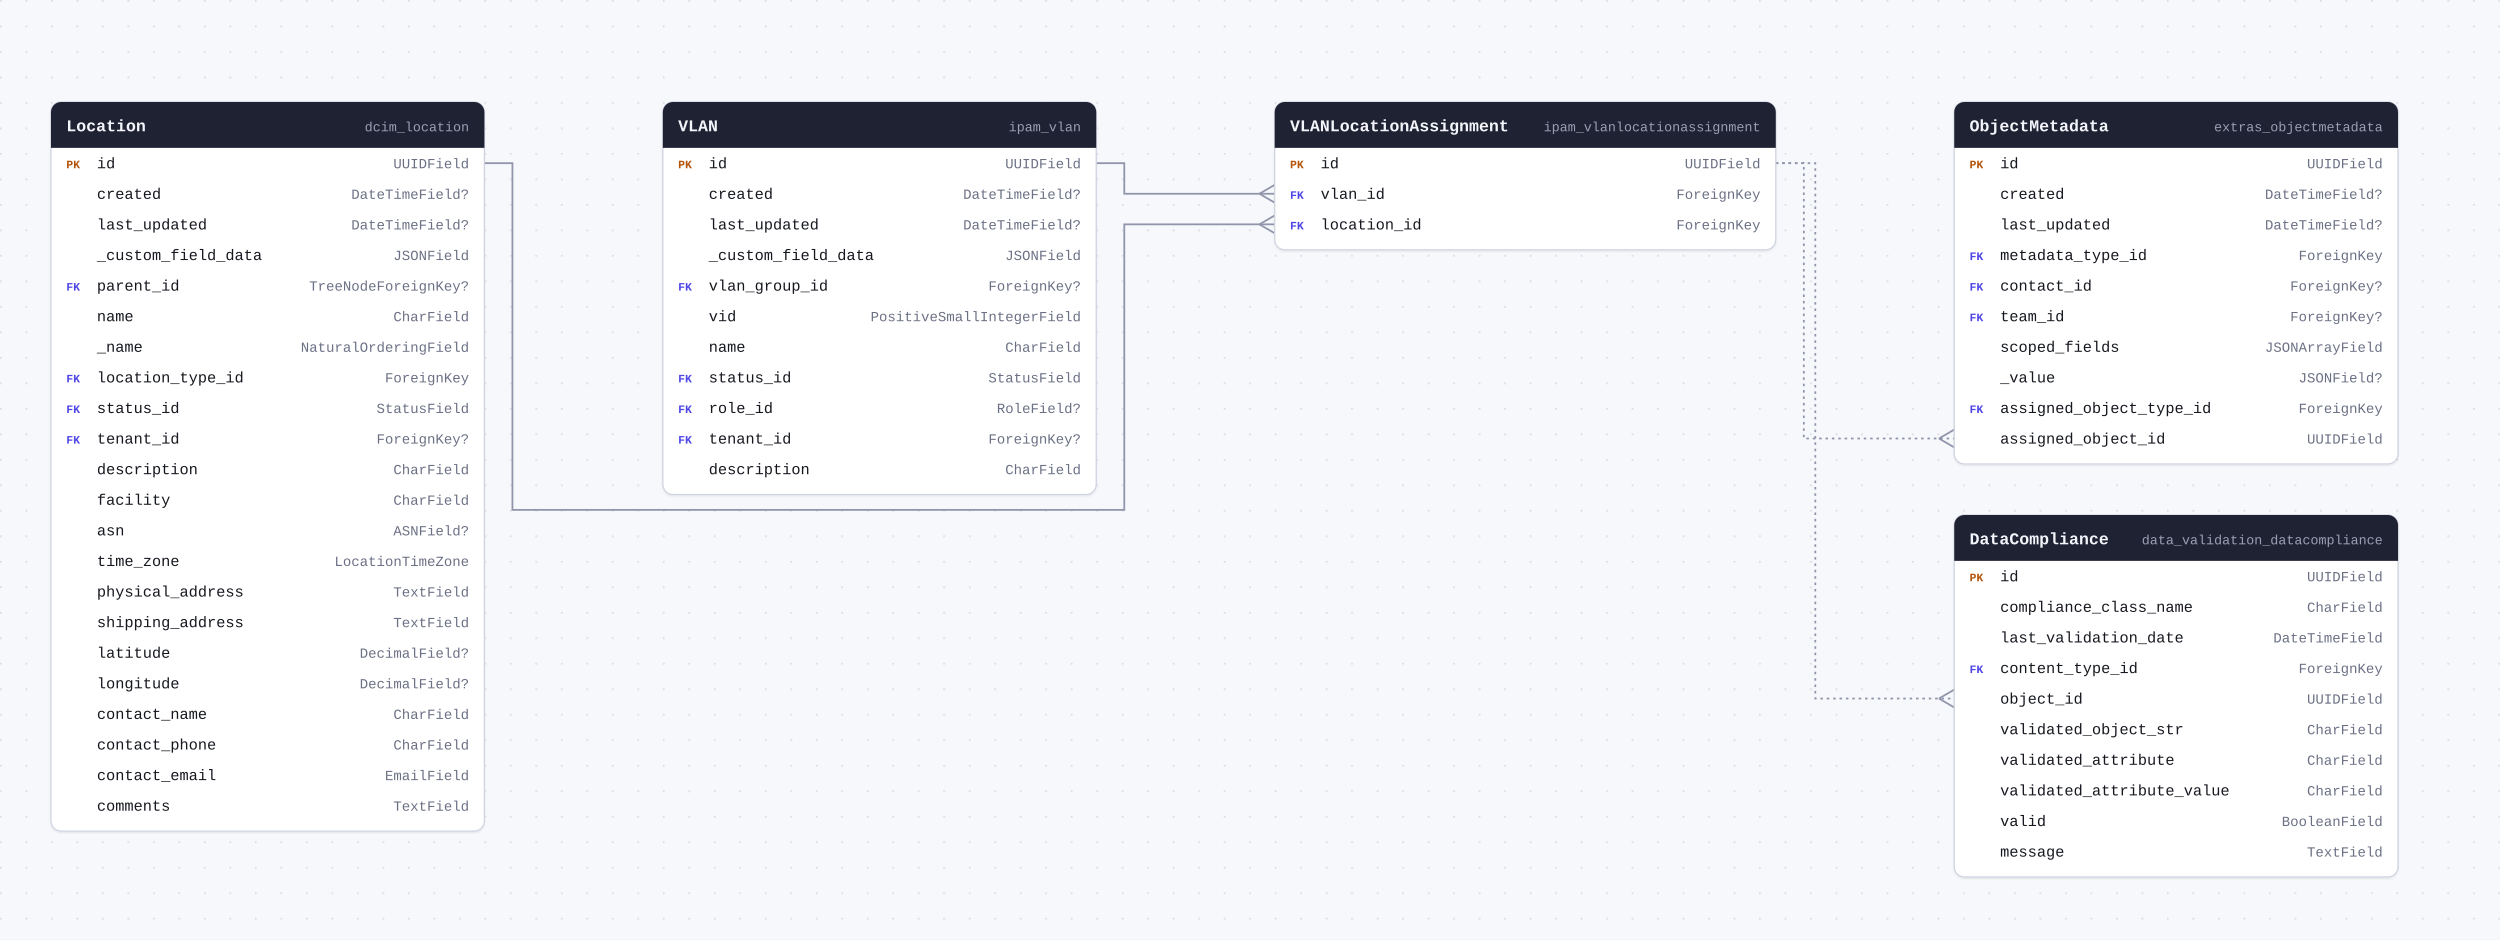
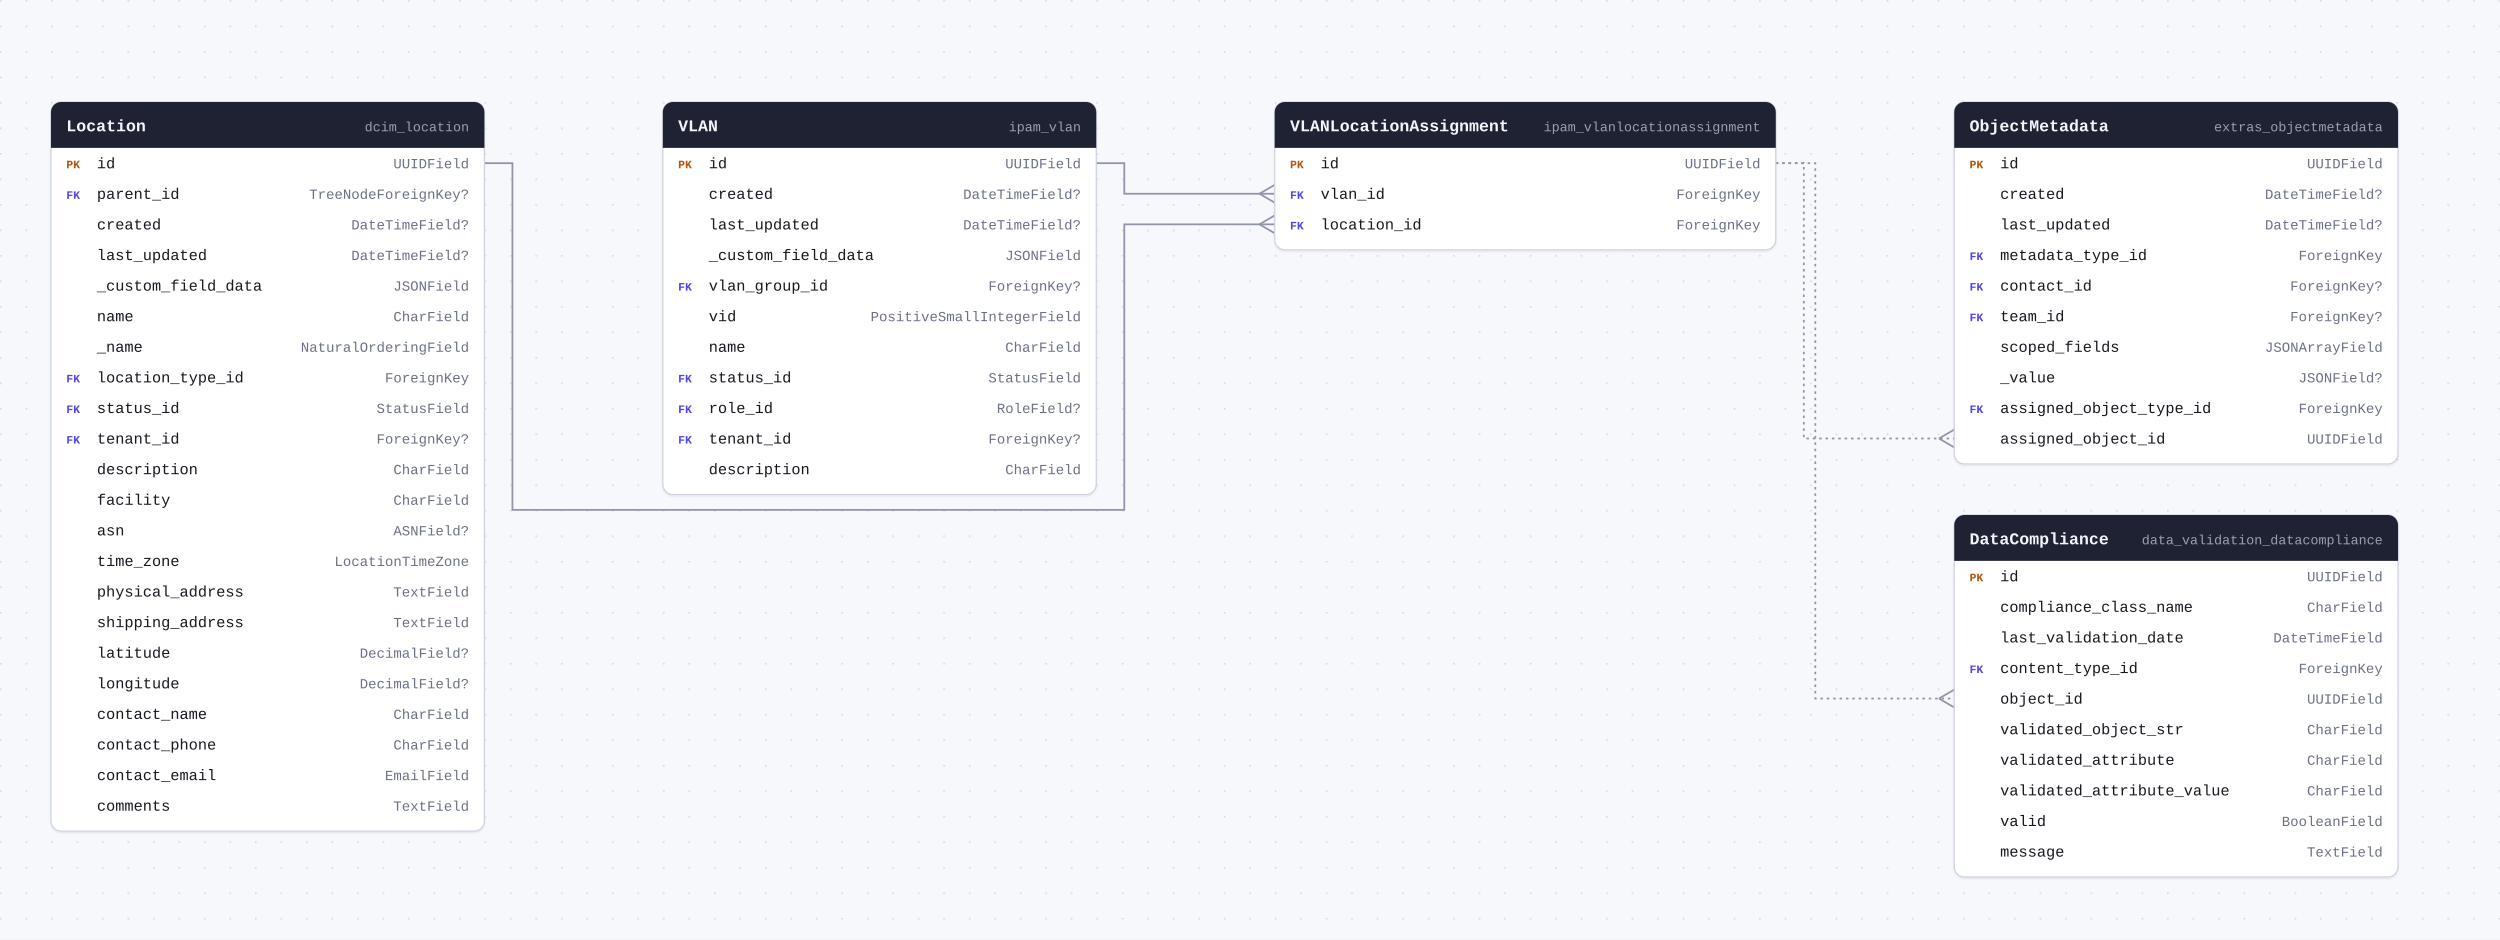
<svg xmlns="http://www.w3.org/2000/svg" width="1961.23" height="737" viewBox="0 -40 1961.23 737">
  <defs>
    <pattern id="dots" width="20" height="20" patternUnits="userSpaceOnUse">
      <circle cx="0.7" cy="0.7" r="0.7" fill="#d4d4dc" />
    </pattern>
    <filter id="shadow" x="-5%" y="-5%" width="110%" height="115%">
      <feDropShadow dx="0" dy="1" stdDeviation="1" flood-color="#000000" flood-opacity="0.08" />
    </filter>
  </defs>
  <rect y="-40" width="1961.23" height="737" fill="#f7f8fb" />
  <rect y="-40" width="1961.23" height="737" fill="url(#dots)" />
  <path class="relation-edge" d="M860 88 L882 88 L882 112 L1000 112" fill="none" stroke="#9095ab" stroke-width="1.4" />
  <path d="M988 112 L1000 105 M988 112 L1000 119" fill="none" stroke="#9095ab" stroke-width="1.4" />
  <path class="relation-edge" d="M380 88 L402 88 L402 360 L882 360 L882 136 L1000 136" fill="none" stroke="#9095ab" stroke-width="1.4" />
  <path d="M988 136 L1000 129 M988 136 L1000 143" fill="none" stroke="#9095ab" stroke-width="1.4" />
  <path class="relation-edge" d="M1393.09 88 L1415.09 88 L1415.09 304 L1533.09 304" fill="none" stroke="#9095ab" stroke-width="1.4" stroke-dasharray="2 3" />
  <path d="M1521.09 304 L1533.09 297 M1521.09 304 L1533.09 311" fill="none" stroke="#9095ab" stroke-width="1.4" />
  <path class="relation-edge" d="M1393.09 88 L1424.09 88 L1424.09 508 L1533.09 508" fill="none" stroke="#9095ab" stroke-width="1.4" stroke-dasharray="2 3" />
  <path d="M1521.09 508 L1533.09 501 M1521.09 508 L1533.09 515" fill="none" stroke="#9095ab" stroke-width="1.4" />
  <g class="model-node">
    <clipPath id="card-0">
      <rect x="40" y="40" width="340" height="572" rx="8" />
    </clipPath>
    <rect x="40" y="40" width="340" height="572" rx="8" fill="#ffffff" stroke="#cfd3e0" filter="url(#shadow)" />
    <rect x="40" y="40" width="340" height="36" fill="#1f2233" clip-path="url(#card-0)" />
    <text x="52" y="63" font-family="ui-monospace, SF Mono, Menlo, Consolas, Liberation Mono, DejaVu Sans Mono, monospace" font-size="13" font-weight="700" text-anchor="start" fill="#f4f5fa">Location</text>
    <text x="368" y="63" font-family="ui-monospace, SF Mono, Menlo, Consolas, Liberation Mono, DejaVu Sans Mono, monospace" font-size="10.5" font-weight="400" text-anchor="end" fill="#9a9fb3">dcim_location</text>
    <text x="52" y="92" font-family="ui-monospace, SF Mono, Menlo, Consolas, Liberation Mono, DejaVu Sans Mono, monospace" font-size="9" font-weight="700" text-anchor="start" fill="#b45309">PK</text>
    <text x="76" y="92" font-family="ui-monospace, SF Mono, Menlo, Consolas, Liberation Mono, DejaVu Sans Mono, monospace" font-size="12" font-weight="400" text-anchor="start" fill="#16181f">id</text>
    <text x="368" y="92" font-family="ui-monospace, SF Mono, Menlo, Consolas, Liberation Mono, DejaVu Sans Mono, monospace" font-size="11" font-weight="400" text-anchor="end" fill="#6b7084">UUIDField</text>
-     <text x="76" y="116" font-family="ui-monospace, SF Mono, Menlo, Consolas, Liberation Mono, DejaVu Sans Mono, monospace" font-size="12" font-weight="400" text-anchor="start" fill="#16181f">created</text>
-     <text x="368" y="116" font-family="ui-monospace, SF Mono, Menlo, Consolas, Liberation Mono, DejaVu Sans Mono, monospace" font-size="11" font-weight="400" text-anchor="end" fill="#6b7084">DateTimeField?</text>
-     <text x="76" y="140" font-family="ui-monospace, SF Mono, Menlo, Consolas, Liberation Mono, DejaVu Sans Mono, monospace" font-size="12" font-weight="400" text-anchor="start" fill="#16181f">last_updated</text>
+     <text x="52" y="116" font-family="ui-monospace, SF Mono, Menlo, Consolas, Liberation Mono, DejaVu Sans Mono, monospace" font-size="9" font-weight="700" text-anchor="start" fill="#4f46e5">FK</text>
+     <text x="76" y="116" font-family="ui-monospace, SF Mono, Menlo, Consolas, Liberation Mono, DejaVu Sans Mono, monospace" font-size="12" font-weight="400" text-anchor="start" fill="#16181f">parent_id</text>
+     <text x="368" y="116" font-family="ui-monospace, SF Mono, Menlo, Consolas, Liberation Mono, DejaVu Sans Mono, monospace" font-size="11" font-weight="400" text-anchor="end" fill="#6b7084">TreeNodeForeignKey?</text>
+     <text x="76" y="140" font-family="ui-monospace, SF Mono, Menlo, Consolas, Liberation Mono, DejaVu Sans Mono, monospace" font-size="12" font-weight="400" text-anchor="start" fill="#16181f">created</text>
    <text x="368" y="140" font-family="ui-monospace, SF Mono, Menlo, Consolas, Liberation Mono, DejaVu Sans Mono, monospace" font-size="11" font-weight="400" text-anchor="end" fill="#6b7084">DateTimeField?</text>
-     <text x="76" y="164" font-family="ui-monospace, SF Mono, Menlo, Consolas, Liberation Mono, DejaVu Sans Mono, monospace" font-size="12" font-weight="400" text-anchor="start" fill="#16181f">_custom_field_data</text>
-     <text x="368" y="164" font-family="ui-monospace, SF Mono, Menlo, Consolas, Liberation Mono, DejaVu Sans Mono, monospace" font-size="11" font-weight="400" text-anchor="end" fill="#6b7084">JSONField</text>
-     <text x="52" y="188" font-family="ui-monospace, SF Mono, Menlo, Consolas, Liberation Mono, DejaVu Sans Mono, monospace" font-size="9" font-weight="700" text-anchor="start" fill="#4f46e5">FK</text>
-     <text x="76" y="188" font-family="ui-monospace, SF Mono, Menlo, Consolas, Liberation Mono, DejaVu Sans Mono, monospace" font-size="12" font-weight="400" text-anchor="start" fill="#16181f">parent_id</text>
-     <text x="368" y="188" font-family="ui-monospace, SF Mono, Menlo, Consolas, Liberation Mono, DejaVu Sans Mono, monospace" font-size="11" font-weight="400" text-anchor="end" fill="#6b7084">TreeNodeForeignKey?</text>
+     <text x="76" y="164" font-family="ui-monospace, SF Mono, Menlo, Consolas, Liberation Mono, DejaVu Sans Mono, monospace" font-size="12" font-weight="400" text-anchor="start" fill="#16181f">last_updated</text>
+     <text x="368" y="164" font-family="ui-monospace, SF Mono, Menlo, Consolas, Liberation Mono, DejaVu Sans Mono, monospace" font-size="11" font-weight="400" text-anchor="end" fill="#6b7084">DateTimeField?</text>
+     <text x="76" y="188" font-family="ui-monospace, SF Mono, Menlo, Consolas, Liberation Mono, DejaVu Sans Mono, monospace" font-size="12" font-weight="400" text-anchor="start" fill="#16181f">_custom_field_data</text>
+     <text x="368" y="188" font-family="ui-monospace, SF Mono, Menlo, Consolas, Liberation Mono, DejaVu Sans Mono, monospace" font-size="11" font-weight="400" text-anchor="end" fill="#6b7084">JSONField</text>
    <text x="76" y="212" font-family="ui-monospace, SF Mono, Menlo, Consolas, Liberation Mono, DejaVu Sans Mono, monospace" font-size="12" font-weight="400" text-anchor="start" fill="#16181f">name</text>
    <text x="368" y="212" font-family="ui-monospace, SF Mono, Menlo, Consolas, Liberation Mono, DejaVu Sans Mono, monospace" font-size="11" font-weight="400" text-anchor="end" fill="#6b7084">CharField</text>
    <text x="76" y="236" font-family="ui-monospace, SF Mono, Menlo, Consolas, Liberation Mono, DejaVu Sans Mono, monospace" font-size="12" font-weight="400" text-anchor="start" fill="#16181f">_name</text>
    <text x="368" y="236" font-family="ui-monospace, SF Mono, Menlo, Consolas, Liberation Mono, DejaVu Sans Mono, monospace" font-size="11" font-weight="400" text-anchor="end" fill="#6b7084">NaturalOrderingField</text>
    <text x="52" y="260" font-family="ui-monospace, SF Mono, Menlo, Consolas, Liberation Mono, DejaVu Sans Mono, monospace" font-size="9" font-weight="700" text-anchor="start" fill="#4f46e5">FK</text>
    <text x="76" y="260" font-family="ui-monospace, SF Mono, Menlo, Consolas, Liberation Mono, DejaVu Sans Mono, monospace" font-size="12" font-weight="400" text-anchor="start" fill="#16181f">location_type_id</text>
    <text x="368" y="260" font-family="ui-monospace, SF Mono, Menlo, Consolas, Liberation Mono, DejaVu Sans Mono, monospace" font-size="11" font-weight="400" text-anchor="end" fill="#6b7084">ForeignKey</text>
    <text x="52" y="284" font-family="ui-monospace, SF Mono, Menlo, Consolas, Liberation Mono, DejaVu Sans Mono, monospace" font-size="9" font-weight="700" text-anchor="start" fill="#4f46e5">FK</text>
    <text x="76" y="284" font-family="ui-monospace, SF Mono, Menlo, Consolas, Liberation Mono, DejaVu Sans Mono, monospace" font-size="12" font-weight="400" text-anchor="start" fill="#16181f">status_id</text>
    <text x="368" y="284" font-family="ui-monospace, SF Mono, Menlo, Consolas, Liberation Mono, DejaVu Sans Mono, monospace" font-size="11" font-weight="400" text-anchor="end" fill="#6b7084">StatusField</text>
    <text x="52" y="308" font-family="ui-monospace, SF Mono, Menlo, Consolas, Liberation Mono, DejaVu Sans Mono, monospace" font-size="9" font-weight="700" text-anchor="start" fill="#4f46e5">FK</text>
    <text x="76" y="308" font-family="ui-monospace, SF Mono, Menlo, Consolas, Liberation Mono, DejaVu Sans Mono, monospace" font-size="12" font-weight="400" text-anchor="start" fill="#16181f">tenant_id</text>
    <text x="368" y="308" font-family="ui-monospace, SF Mono, Menlo, Consolas, Liberation Mono, DejaVu Sans Mono, monospace" font-size="11" font-weight="400" text-anchor="end" fill="#6b7084">ForeignKey?</text>
    <text x="76" y="332" font-family="ui-monospace, SF Mono, Menlo, Consolas, Liberation Mono, DejaVu Sans Mono, monospace" font-size="12" font-weight="400" text-anchor="start" fill="#16181f">description</text>
    <text x="368" y="332" font-family="ui-monospace, SF Mono, Menlo, Consolas, Liberation Mono, DejaVu Sans Mono, monospace" font-size="11" font-weight="400" text-anchor="end" fill="#6b7084">CharField</text>
    <text x="76" y="356" font-family="ui-monospace, SF Mono, Menlo, Consolas, Liberation Mono, DejaVu Sans Mono, monospace" font-size="12" font-weight="400" text-anchor="start" fill="#16181f">facility</text>
    <text x="368" y="356" font-family="ui-monospace, SF Mono, Menlo, Consolas, Liberation Mono, DejaVu Sans Mono, monospace" font-size="11" font-weight="400" text-anchor="end" fill="#6b7084">CharField</text>
    <text x="76" y="380" font-family="ui-monospace, SF Mono, Menlo, Consolas, Liberation Mono, DejaVu Sans Mono, monospace" font-size="12" font-weight="400" text-anchor="start" fill="#16181f">asn</text>
    <text x="368" y="380" font-family="ui-monospace, SF Mono, Menlo, Consolas, Liberation Mono, DejaVu Sans Mono, monospace" font-size="11" font-weight="400" text-anchor="end" fill="#6b7084">ASNField?</text>
    <text x="76" y="404" font-family="ui-monospace, SF Mono, Menlo, Consolas, Liberation Mono, DejaVu Sans Mono, monospace" font-size="12" font-weight="400" text-anchor="start" fill="#16181f">time_zone</text>
    <text x="368" y="404" font-family="ui-monospace, SF Mono, Menlo, Consolas, Liberation Mono, DejaVu Sans Mono, monospace" font-size="11" font-weight="400" text-anchor="end" fill="#6b7084">LocationTimeZone</text>
    <text x="76" y="428" font-family="ui-monospace, SF Mono, Menlo, Consolas, Liberation Mono, DejaVu Sans Mono, monospace" font-size="12" font-weight="400" text-anchor="start" fill="#16181f">physical_address</text>
    <text x="368" y="428" font-family="ui-monospace, SF Mono, Menlo, Consolas, Liberation Mono, DejaVu Sans Mono, monospace" font-size="11" font-weight="400" text-anchor="end" fill="#6b7084">TextField</text>
    <text x="76" y="452" font-family="ui-monospace, SF Mono, Menlo, Consolas, Liberation Mono, DejaVu Sans Mono, monospace" font-size="12" font-weight="400" text-anchor="start" fill="#16181f">shipping_address</text>
    <text x="368" y="452" font-family="ui-monospace, SF Mono, Menlo, Consolas, Liberation Mono, DejaVu Sans Mono, monospace" font-size="11" font-weight="400" text-anchor="end" fill="#6b7084">TextField</text>
    <text x="76" y="476" font-family="ui-monospace, SF Mono, Menlo, Consolas, Liberation Mono, DejaVu Sans Mono, monospace" font-size="12" font-weight="400" text-anchor="start" fill="#16181f">latitude</text>
    <text x="368" y="476" font-family="ui-monospace, SF Mono, Menlo, Consolas, Liberation Mono, DejaVu Sans Mono, monospace" font-size="11" font-weight="400" text-anchor="end" fill="#6b7084">DecimalField?</text>
    <text x="76" y="500" font-family="ui-monospace, SF Mono, Menlo, Consolas, Liberation Mono, DejaVu Sans Mono, monospace" font-size="12" font-weight="400" text-anchor="start" fill="#16181f">longitude</text>
    <text x="368" y="500" font-family="ui-monospace, SF Mono, Menlo, Consolas, Liberation Mono, DejaVu Sans Mono, monospace" font-size="11" font-weight="400" text-anchor="end" fill="#6b7084">DecimalField?</text>
    <text x="76" y="524" font-family="ui-monospace, SF Mono, Menlo, Consolas, Liberation Mono, DejaVu Sans Mono, monospace" font-size="12" font-weight="400" text-anchor="start" fill="#16181f">contact_name</text>
    <text x="368" y="524" font-family="ui-monospace, SF Mono, Menlo, Consolas, Liberation Mono, DejaVu Sans Mono, monospace" font-size="11" font-weight="400" text-anchor="end" fill="#6b7084">CharField</text>
    <text x="76" y="548" font-family="ui-monospace, SF Mono, Menlo, Consolas, Liberation Mono, DejaVu Sans Mono, monospace" font-size="12" font-weight="400" text-anchor="start" fill="#16181f">contact_phone</text>
    <text x="368" y="548" font-family="ui-monospace, SF Mono, Menlo, Consolas, Liberation Mono, DejaVu Sans Mono, monospace" font-size="11" font-weight="400" text-anchor="end" fill="#6b7084">CharField</text>
    <text x="76" y="572" font-family="ui-monospace, SF Mono, Menlo, Consolas, Liberation Mono, DejaVu Sans Mono, monospace" font-size="12" font-weight="400" text-anchor="start" fill="#16181f">contact_email</text>
    <text x="368" y="572" font-family="ui-monospace, SF Mono, Menlo, Consolas, Liberation Mono, DejaVu Sans Mono, monospace" font-size="11" font-weight="400" text-anchor="end" fill="#6b7084">EmailField</text>
    <text x="76" y="596" font-family="ui-monospace, SF Mono, Menlo, Consolas, Liberation Mono, DejaVu Sans Mono, monospace" font-size="12" font-weight="400" text-anchor="start" fill="#16181f">comments</text>
    <text x="368" y="596" font-family="ui-monospace, SF Mono, Menlo, Consolas, Liberation Mono, DejaVu Sans Mono, monospace" font-size="11" font-weight="400" text-anchor="end" fill="#6b7084">TextField</text>
  </g>
  <g class="model-node">
    <clipPath id="card-1">
      <rect x="520" y="40" width="340" height="308" rx="8" />
    </clipPath>
    <rect x="520" y="40" width="340" height="308" rx="8" fill="#ffffff" stroke="#cfd3e0" filter="url(#shadow)" />
    <rect x="520" y="40" width="340" height="36" fill="#1f2233" clip-path="url(#card-1)" />
    <text x="532" y="63" font-family="ui-monospace, SF Mono, Menlo, Consolas, Liberation Mono, DejaVu Sans Mono, monospace" font-size="13" font-weight="700" text-anchor="start" fill="#f4f5fa">VLAN</text>
    <text x="848" y="63" font-family="ui-monospace, SF Mono, Menlo, Consolas, Liberation Mono, DejaVu Sans Mono, monospace" font-size="10.5" font-weight="400" text-anchor="end" fill="#9a9fb3">ipam_vlan</text>
    <text x="532" y="92" font-family="ui-monospace, SF Mono, Menlo, Consolas, Liberation Mono, DejaVu Sans Mono, monospace" font-size="9" font-weight="700" text-anchor="start" fill="#b45309">PK</text>
    <text x="556" y="92" font-family="ui-monospace, SF Mono, Menlo, Consolas, Liberation Mono, DejaVu Sans Mono, monospace" font-size="12" font-weight="400" text-anchor="start" fill="#16181f">id</text>
    <text x="848" y="92" font-family="ui-monospace, SF Mono, Menlo, Consolas, Liberation Mono, DejaVu Sans Mono, monospace" font-size="11" font-weight="400" text-anchor="end" fill="#6b7084">UUIDField</text>
    <text x="556" y="116" font-family="ui-monospace, SF Mono, Menlo, Consolas, Liberation Mono, DejaVu Sans Mono, monospace" font-size="12" font-weight="400" text-anchor="start" fill="#16181f">created</text>
    <text x="848" y="116" font-family="ui-monospace, SF Mono, Menlo, Consolas, Liberation Mono, DejaVu Sans Mono, monospace" font-size="11" font-weight="400" text-anchor="end" fill="#6b7084">DateTimeField?</text>
    <text x="556" y="140" font-family="ui-monospace, SF Mono, Menlo, Consolas, Liberation Mono, DejaVu Sans Mono, monospace" font-size="12" font-weight="400" text-anchor="start" fill="#16181f">last_updated</text>
    <text x="848" y="140" font-family="ui-monospace, SF Mono, Menlo, Consolas, Liberation Mono, DejaVu Sans Mono, monospace" font-size="11" font-weight="400" text-anchor="end" fill="#6b7084">DateTimeField?</text>
    <text x="556" y="164" font-family="ui-monospace, SF Mono, Menlo, Consolas, Liberation Mono, DejaVu Sans Mono, monospace" font-size="12" font-weight="400" text-anchor="start" fill="#16181f">_custom_field_data</text>
    <text x="848" y="164" font-family="ui-monospace, SF Mono, Menlo, Consolas, Liberation Mono, DejaVu Sans Mono, monospace" font-size="11" font-weight="400" text-anchor="end" fill="#6b7084">JSONField</text>
    <text x="532" y="188" font-family="ui-monospace, SF Mono, Menlo, Consolas, Liberation Mono, DejaVu Sans Mono, monospace" font-size="9" font-weight="700" text-anchor="start" fill="#4f46e5">FK</text>
    <text x="556" y="188" font-family="ui-monospace, SF Mono, Menlo, Consolas, Liberation Mono, DejaVu Sans Mono, monospace" font-size="12" font-weight="400" text-anchor="start" fill="#16181f">vlan_group_id</text>
    <text x="848" y="188" font-family="ui-monospace, SF Mono, Menlo, Consolas, Liberation Mono, DejaVu Sans Mono, monospace" font-size="11" font-weight="400" text-anchor="end" fill="#6b7084">ForeignKey?</text>
    <text x="556" y="212" font-family="ui-monospace, SF Mono, Menlo, Consolas, Liberation Mono, DejaVu Sans Mono, monospace" font-size="12" font-weight="400" text-anchor="start" fill="#16181f">vid</text>
    <text x="848" y="212" font-family="ui-monospace, SF Mono, Menlo, Consolas, Liberation Mono, DejaVu Sans Mono, monospace" font-size="11" font-weight="400" text-anchor="end" fill="#6b7084">PositiveSmallIntegerField</text>
    <text x="556" y="236" font-family="ui-monospace, SF Mono, Menlo, Consolas, Liberation Mono, DejaVu Sans Mono, monospace" font-size="12" font-weight="400" text-anchor="start" fill="#16181f">name</text>
    <text x="848" y="236" font-family="ui-monospace, SF Mono, Menlo, Consolas, Liberation Mono, DejaVu Sans Mono, monospace" font-size="11" font-weight="400" text-anchor="end" fill="#6b7084">CharField</text>
    <text x="532" y="260" font-family="ui-monospace, SF Mono, Menlo, Consolas, Liberation Mono, DejaVu Sans Mono, monospace" font-size="9" font-weight="700" text-anchor="start" fill="#4f46e5">FK</text>
    <text x="556" y="260" font-family="ui-monospace, SF Mono, Menlo, Consolas, Liberation Mono, DejaVu Sans Mono, monospace" font-size="12" font-weight="400" text-anchor="start" fill="#16181f">status_id</text>
    <text x="848" y="260" font-family="ui-monospace, SF Mono, Menlo, Consolas, Liberation Mono, DejaVu Sans Mono, monospace" font-size="11" font-weight="400" text-anchor="end" fill="#6b7084">StatusField</text>
    <text x="532" y="284" font-family="ui-monospace, SF Mono, Menlo, Consolas, Liberation Mono, DejaVu Sans Mono, monospace" font-size="9" font-weight="700" text-anchor="start" fill="#4f46e5">FK</text>
    <text x="556" y="284" font-family="ui-monospace, SF Mono, Menlo, Consolas, Liberation Mono, DejaVu Sans Mono, monospace" font-size="12" font-weight="400" text-anchor="start" fill="#16181f">role_id</text>
    <text x="848" y="284" font-family="ui-monospace, SF Mono, Menlo, Consolas, Liberation Mono, DejaVu Sans Mono, monospace" font-size="11" font-weight="400" text-anchor="end" fill="#6b7084">RoleField?</text>
    <text x="532" y="308" font-family="ui-monospace, SF Mono, Menlo, Consolas, Liberation Mono, DejaVu Sans Mono, monospace" font-size="9" font-weight="700" text-anchor="start" fill="#4f46e5">FK</text>
    <text x="556" y="308" font-family="ui-monospace, SF Mono, Menlo, Consolas, Liberation Mono, DejaVu Sans Mono, monospace" font-size="12" font-weight="400" text-anchor="start" fill="#16181f">tenant_id</text>
    <text x="848" y="308" font-family="ui-monospace, SF Mono, Menlo, Consolas, Liberation Mono, DejaVu Sans Mono, monospace" font-size="11" font-weight="400" text-anchor="end" fill="#6b7084">ForeignKey?</text>
    <text x="556" y="332" font-family="ui-monospace, SF Mono, Menlo, Consolas, Liberation Mono, DejaVu Sans Mono, monospace" font-size="12" font-weight="400" text-anchor="start" fill="#16181f">description</text>
    <text x="848" y="332" font-family="ui-monospace, SF Mono, Menlo, Consolas, Liberation Mono, DejaVu Sans Mono, monospace" font-size="11" font-weight="400" text-anchor="end" fill="#6b7084">CharField</text>
  </g>
  <g class="model-node">
    <clipPath id="card-2">
      <rect x="1000" y="40" width="393.09" height="116" rx="8" />
    </clipPath>
    <rect x="1000" y="40" width="393.09" height="116" rx="8" fill="#ffffff" stroke="#cfd3e0" filter="url(#shadow)" />
    <rect x="1000" y="40" width="393.09" height="36" fill="#1f2233" clip-path="url(#card-2)" />
    <text x="1012" y="63" font-family="ui-monospace, SF Mono, Menlo, Consolas, Liberation Mono, DejaVu Sans Mono, monospace" font-size="13" font-weight="700" text-anchor="start" fill="#f4f5fa">VLANLocationAssignment</text>
    <text x="1381.09" y="63" font-family="ui-monospace, SF Mono, Menlo, Consolas, Liberation Mono, DejaVu Sans Mono, monospace" font-size="10.5" font-weight="400" text-anchor="end" fill="#9a9fb3">ipam_vlanlocationassignment</text>
    <text x="1012" y="92" font-family="ui-monospace, SF Mono, Menlo, Consolas, Liberation Mono, DejaVu Sans Mono, monospace" font-size="9" font-weight="700" text-anchor="start" fill="#b45309">PK</text>
    <text x="1036" y="92" font-family="ui-monospace, SF Mono, Menlo, Consolas, Liberation Mono, DejaVu Sans Mono, monospace" font-size="12" font-weight="400" text-anchor="start" fill="#16181f">id</text>
    <text x="1381.09" y="92" font-family="ui-monospace, SF Mono, Menlo, Consolas, Liberation Mono, DejaVu Sans Mono, monospace" font-size="11" font-weight="400" text-anchor="end" fill="#6b7084">UUIDField</text>
    <text x="1012" y="116" font-family="ui-monospace, SF Mono, Menlo, Consolas, Liberation Mono, DejaVu Sans Mono, monospace" font-size="9" font-weight="700" text-anchor="start" fill="#4f46e5">FK</text>
    <text x="1036" y="116" font-family="ui-monospace, SF Mono, Menlo, Consolas, Liberation Mono, DejaVu Sans Mono, monospace" font-size="12" font-weight="400" text-anchor="start" fill="#16181f">vlan_id</text>
    <text x="1381.09" y="116" font-family="ui-monospace, SF Mono, Menlo, Consolas, Liberation Mono, DejaVu Sans Mono, monospace" font-size="11" font-weight="400" text-anchor="end" fill="#6b7084">ForeignKey</text>
    <text x="1012" y="140" font-family="ui-monospace, SF Mono, Menlo, Consolas, Liberation Mono, DejaVu Sans Mono, monospace" font-size="9" font-weight="700" text-anchor="start" fill="#4f46e5">FK</text>
    <text x="1036" y="140" font-family="ui-monospace, SF Mono, Menlo, Consolas, Liberation Mono, DejaVu Sans Mono, monospace" font-size="12" font-weight="400" text-anchor="start" fill="#16181f">location_id</text>
    <text x="1381.09" y="140" font-family="ui-monospace, SF Mono, Menlo, Consolas, Liberation Mono, DejaVu Sans Mono, monospace" font-size="11" font-weight="400" text-anchor="end" fill="#6b7084">ForeignKey</text>
  </g>
  <g class="model-node">
    <clipPath id="card-3">
      <rect x="1533.09" y="40" width="348.14" height="284" rx="8" />
    </clipPath>
    <rect x="1533.09" y="40" width="348.14" height="284" rx="8" fill="#ffffff" stroke="#cfd3e0" filter="url(#shadow)" />
    <rect x="1533.09" y="40" width="348.14" height="36" fill="#1f2233" clip-path="url(#card-3)" />
    <text x="1545.09" y="63" font-family="ui-monospace, SF Mono, Menlo, Consolas, Liberation Mono, DejaVu Sans Mono, monospace" font-size="13" font-weight="700" text-anchor="start" fill="#f4f5fa">ObjectMetadata</text>
    <text x="1869.23" y="63" font-family="ui-monospace, SF Mono, Menlo, Consolas, Liberation Mono, DejaVu Sans Mono, monospace" font-size="10.5" font-weight="400" text-anchor="end" fill="#9a9fb3">extras_objectmetadata</text>
    <text x="1545.09" y="92" font-family="ui-monospace, SF Mono, Menlo, Consolas, Liberation Mono, DejaVu Sans Mono, monospace" font-size="9" font-weight="700" text-anchor="start" fill="#b45309">PK</text>
    <text x="1569.09" y="92" font-family="ui-monospace, SF Mono, Menlo, Consolas, Liberation Mono, DejaVu Sans Mono, monospace" font-size="12" font-weight="400" text-anchor="start" fill="#16181f">id</text>
    <text x="1869.23" y="92" font-family="ui-monospace, SF Mono, Menlo, Consolas, Liberation Mono, DejaVu Sans Mono, monospace" font-size="11" font-weight="400" text-anchor="end" fill="#6b7084">UUIDField</text>
    <text x="1569.09" y="116" font-family="ui-monospace, SF Mono, Menlo, Consolas, Liberation Mono, DejaVu Sans Mono, monospace" font-size="12" font-weight="400" text-anchor="start" fill="#16181f">created</text>
    <text x="1869.23" y="116" font-family="ui-monospace, SF Mono, Menlo, Consolas, Liberation Mono, DejaVu Sans Mono, monospace" font-size="11" font-weight="400" text-anchor="end" fill="#6b7084">DateTimeField?</text>
    <text x="1569.09" y="140" font-family="ui-monospace, SF Mono, Menlo, Consolas, Liberation Mono, DejaVu Sans Mono, monospace" font-size="12" font-weight="400" text-anchor="start" fill="#16181f">last_updated</text>
    <text x="1869.23" y="140" font-family="ui-monospace, SF Mono, Menlo, Consolas, Liberation Mono, DejaVu Sans Mono, monospace" font-size="11" font-weight="400" text-anchor="end" fill="#6b7084">DateTimeField?</text>
    <text x="1545.09" y="164" font-family="ui-monospace, SF Mono, Menlo, Consolas, Liberation Mono, DejaVu Sans Mono, monospace" font-size="9" font-weight="700" text-anchor="start" fill="#4f46e5">FK</text>
    <text x="1569.09" y="164" font-family="ui-monospace, SF Mono, Menlo, Consolas, Liberation Mono, DejaVu Sans Mono, monospace" font-size="12" font-weight="400" text-anchor="start" fill="#16181f">metadata_type_id</text>
    <text x="1869.23" y="164" font-family="ui-monospace, SF Mono, Menlo, Consolas, Liberation Mono, DejaVu Sans Mono, monospace" font-size="11" font-weight="400" text-anchor="end" fill="#6b7084">ForeignKey</text>
    <text x="1545.09" y="188" font-family="ui-monospace, SF Mono, Menlo, Consolas, Liberation Mono, DejaVu Sans Mono, monospace" font-size="9" font-weight="700" text-anchor="start" fill="#4f46e5">FK</text>
    <text x="1569.09" y="188" font-family="ui-monospace, SF Mono, Menlo, Consolas, Liberation Mono, DejaVu Sans Mono, monospace" font-size="12" font-weight="400" text-anchor="start" fill="#16181f">contact_id</text>
    <text x="1869.23" y="188" font-family="ui-monospace, SF Mono, Menlo, Consolas, Liberation Mono, DejaVu Sans Mono, monospace" font-size="11" font-weight="400" text-anchor="end" fill="#6b7084">ForeignKey?</text>
    <text x="1545.09" y="212" font-family="ui-monospace, SF Mono, Menlo, Consolas, Liberation Mono, DejaVu Sans Mono, monospace" font-size="9" font-weight="700" text-anchor="start" fill="#4f46e5">FK</text>
    <text x="1569.09" y="212" font-family="ui-monospace, SF Mono, Menlo, Consolas, Liberation Mono, DejaVu Sans Mono, monospace" font-size="12" font-weight="400" text-anchor="start" fill="#16181f">team_id</text>
    <text x="1869.23" y="212" font-family="ui-monospace, SF Mono, Menlo, Consolas, Liberation Mono, DejaVu Sans Mono, monospace" font-size="11" font-weight="400" text-anchor="end" fill="#6b7084">ForeignKey?</text>
    <text x="1569.09" y="236" font-family="ui-monospace, SF Mono, Menlo, Consolas, Liberation Mono, DejaVu Sans Mono, monospace" font-size="12" font-weight="400" text-anchor="start" fill="#16181f">scoped_fields</text>
    <text x="1869.23" y="236" font-family="ui-monospace, SF Mono, Menlo, Consolas, Liberation Mono, DejaVu Sans Mono, monospace" font-size="11" font-weight="400" text-anchor="end" fill="#6b7084">JSONArrayField</text>
    <text x="1569.09" y="260" font-family="ui-monospace, SF Mono, Menlo, Consolas, Liberation Mono, DejaVu Sans Mono, monospace" font-size="12" font-weight="400" text-anchor="start" fill="#16181f">_value</text>
    <text x="1869.23" y="260" font-family="ui-monospace, SF Mono, Menlo, Consolas, Liberation Mono, DejaVu Sans Mono, monospace" font-size="11" font-weight="400" text-anchor="end" fill="#6b7084">JSONField?</text>
    <text x="1545.09" y="284" font-family="ui-monospace, SF Mono, Menlo, Consolas, Liberation Mono, DejaVu Sans Mono, monospace" font-size="9" font-weight="700" text-anchor="start" fill="#4f46e5">FK</text>
    <text x="1569.09" y="284" font-family="ui-monospace, SF Mono, Menlo, Consolas, Liberation Mono, DejaVu Sans Mono, monospace" font-size="12" font-weight="400" text-anchor="start" fill="#16181f">assigned_object_type_id</text>
    <text x="1869.23" y="284" font-family="ui-monospace, SF Mono, Menlo, Consolas, Liberation Mono, DejaVu Sans Mono, monospace" font-size="11" font-weight="400" text-anchor="end" fill="#6b7084">ForeignKey</text>
    <text x="1569.09" y="308" font-family="ui-monospace, SF Mono, Menlo, Consolas, Liberation Mono, DejaVu Sans Mono, monospace" font-size="12" font-weight="400" text-anchor="start" fill="#16181f">assigned_object_id</text>
    <text x="1869.23" y="308" font-family="ui-monospace, SF Mono, Menlo, Consolas, Liberation Mono, DejaVu Sans Mono, monospace" font-size="11" font-weight="400" text-anchor="end" fill="#6b7084">UUIDField</text>
  </g>
  <g class="model-node">
    <clipPath id="card-4">
      <rect x="1533.09" y="364" width="348.14" height="284" rx="8" />
    </clipPath>
    <rect x="1533.09" y="364" width="348.14" height="284" rx="8" fill="#ffffff" stroke="#cfd3e0" filter="url(#shadow)" />
    <rect x="1533.09" y="364" width="348.14" height="36" fill="#1f2233" clip-path="url(#card-4)" />
    <text x="1545.09" y="387" font-family="ui-monospace, SF Mono, Menlo, Consolas, Liberation Mono, DejaVu Sans Mono, monospace" font-size="13" font-weight="700" text-anchor="start" fill="#f4f5fa">DataCompliance</text>
    <text x="1869.23" y="387" font-family="ui-monospace, SF Mono, Menlo, Consolas, Liberation Mono, DejaVu Sans Mono, monospace" font-size="10.5" font-weight="400" text-anchor="end" fill="#9a9fb3">data_validation_datacompliance</text>
    <text x="1545.09" y="416" font-family="ui-monospace, SF Mono, Menlo, Consolas, Liberation Mono, DejaVu Sans Mono, monospace" font-size="9" font-weight="700" text-anchor="start" fill="#b45309">PK</text>
    <text x="1569.09" y="416" font-family="ui-monospace, SF Mono, Menlo, Consolas, Liberation Mono, DejaVu Sans Mono, monospace" font-size="12" font-weight="400" text-anchor="start" fill="#16181f">id</text>
    <text x="1869.23" y="416" font-family="ui-monospace, SF Mono, Menlo, Consolas, Liberation Mono, DejaVu Sans Mono, monospace" font-size="11" font-weight="400" text-anchor="end" fill="#6b7084">UUIDField</text>
    <text x="1569.09" y="440" font-family="ui-monospace, SF Mono, Menlo, Consolas, Liberation Mono, DejaVu Sans Mono, monospace" font-size="12" font-weight="400" text-anchor="start" fill="#16181f">compliance_class_name</text>
    <text x="1869.23" y="440" font-family="ui-monospace, SF Mono, Menlo, Consolas, Liberation Mono, DejaVu Sans Mono, monospace" font-size="11" font-weight="400" text-anchor="end" fill="#6b7084">CharField</text>
    <text x="1569.09" y="464" font-family="ui-monospace, SF Mono, Menlo, Consolas, Liberation Mono, DejaVu Sans Mono, monospace" font-size="12" font-weight="400" text-anchor="start" fill="#16181f">last_validation_date</text>
    <text x="1869.23" y="464" font-family="ui-monospace, SF Mono, Menlo, Consolas, Liberation Mono, DejaVu Sans Mono, monospace" font-size="11" font-weight="400" text-anchor="end" fill="#6b7084">DateTimeField</text>
    <text x="1545.09" y="488" font-family="ui-monospace, SF Mono, Menlo, Consolas, Liberation Mono, DejaVu Sans Mono, monospace" font-size="9" font-weight="700" text-anchor="start" fill="#4f46e5">FK</text>
    <text x="1569.09" y="488" font-family="ui-monospace, SF Mono, Menlo, Consolas, Liberation Mono, DejaVu Sans Mono, monospace" font-size="12" font-weight="400" text-anchor="start" fill="#16181f">content_type_id</text>
    <text x="1869.23" y="488" font-family="ui-monospace, SF Mono, Menlo, Consolas, Liberation Mono, DejaVu Sans Mono, monospace" font-size="11" font-weight="400" text-anchor="end" fill="#6b7084">ForeignKey</text>
    <text x="1569.09" y="512" font-family="ui-monospace, SF Mono, Menlo, Consolas, Liberation Mono, DejaVu Sans Mono, monospace" font-size="12" font-weight="400" text-anchor="start" fill="#16181f">object_id</text>
    <text x="1869.23" y="512" font-family="ui-monospace, SF Mono, Menlo, Consolas, Liberation Mono, DejaVu Sans Mono, monospace" font-size="11" font-weight="400" text-anchor="end" fill="#6b7084">UUIDField</text>
    <text x="1569.09" y="536" font-family="ui-monospace, SF Mono, Menlo, Consolas, Liberation Mono, DejaVu Sans Mono, monospace" font-size="12" font-weight="400" text-anchor="start" fill="#16181f">validated_object_str</text>
    <text x="1869.23" y="536" font-family="ui-monospace, SF Mono, Menlo, Consolas, Liberation Mono, DejaVu Sans Mono, monospace" font-size="11" font-weight="400" text-anchor="end" fill="#6b7084">CharField</text>
    <text x="1569.09" y="560" font-family="ui-monospace, SF Mono, Menlo, Consolas, Liberation Mono, DejaVu Sans Mono, monospace" font-size="12" font-weight="400" text-anchor="start" fill="#16181f">validated_attribute</text>
    <text x="1869.23" y="560" font-family="ui-monospace, SF Mono, Menlo, Consolas, Liberation Mono, DejaVu Sans Mono, monospace" font-size="11" font-weight="400" text-anchor="end" fill="#6b7084">CharField</text>
    <text x="1569.09" y="584" font-family="ui-monospace, SF Mono, Menlo, Consolas, Liberation Mono, DejaVu Sans Mono, monospace" font-size="12" font-weight="400" text-anchor="start" fill="#16181f">validated_attribute_value</text>
    <text x="1869.23" y="584" font-family="ui-monospace, SF Mono, Menlo, Consolas, Liberation Mono, DejaVu Sans Mono, monospace" font-size="11" font-weight="400" text-anchor="end" fill="#6b7084">CharField</text>
    <text x="1569.09" y="608" font-family="ui-monospace, SF Mono, Menlo, Consolas, Liberation Mono, DejaVu Sans Mono, monospace" font-size="12" font-weight="400" text-anchor="start" fill="#16181f">valid</text>
    <text x="1869.23" y="608" font-family="ui-monospace, SF Mono, Menlo, Consolas, Liberation Mono, DejaVu Sans Mono, monospace" font-size="11" font-weight="400" text-anchor="end" fill="#6b7084">BooleanField</text>
    <text x="1569.09" y="632" font-family="ui-monospace, SF Mono, Menlo, Consolas, Liberation Mono, DejaVu Sans Mono, monospace" font-size="12" font-weight="400" text-anchor="start" fill="#16181f">message</text>
    <text x="1869.23" y="632" font-family="ui-monospace, SF Mono, Menlo, Consolas, Liberation Mono, DejaVu Sans Mono, monospace" font-size="11" font-weight="400" text-anchor="end" fill="#6b7084">TextField</text>
  </g>
</svg>
